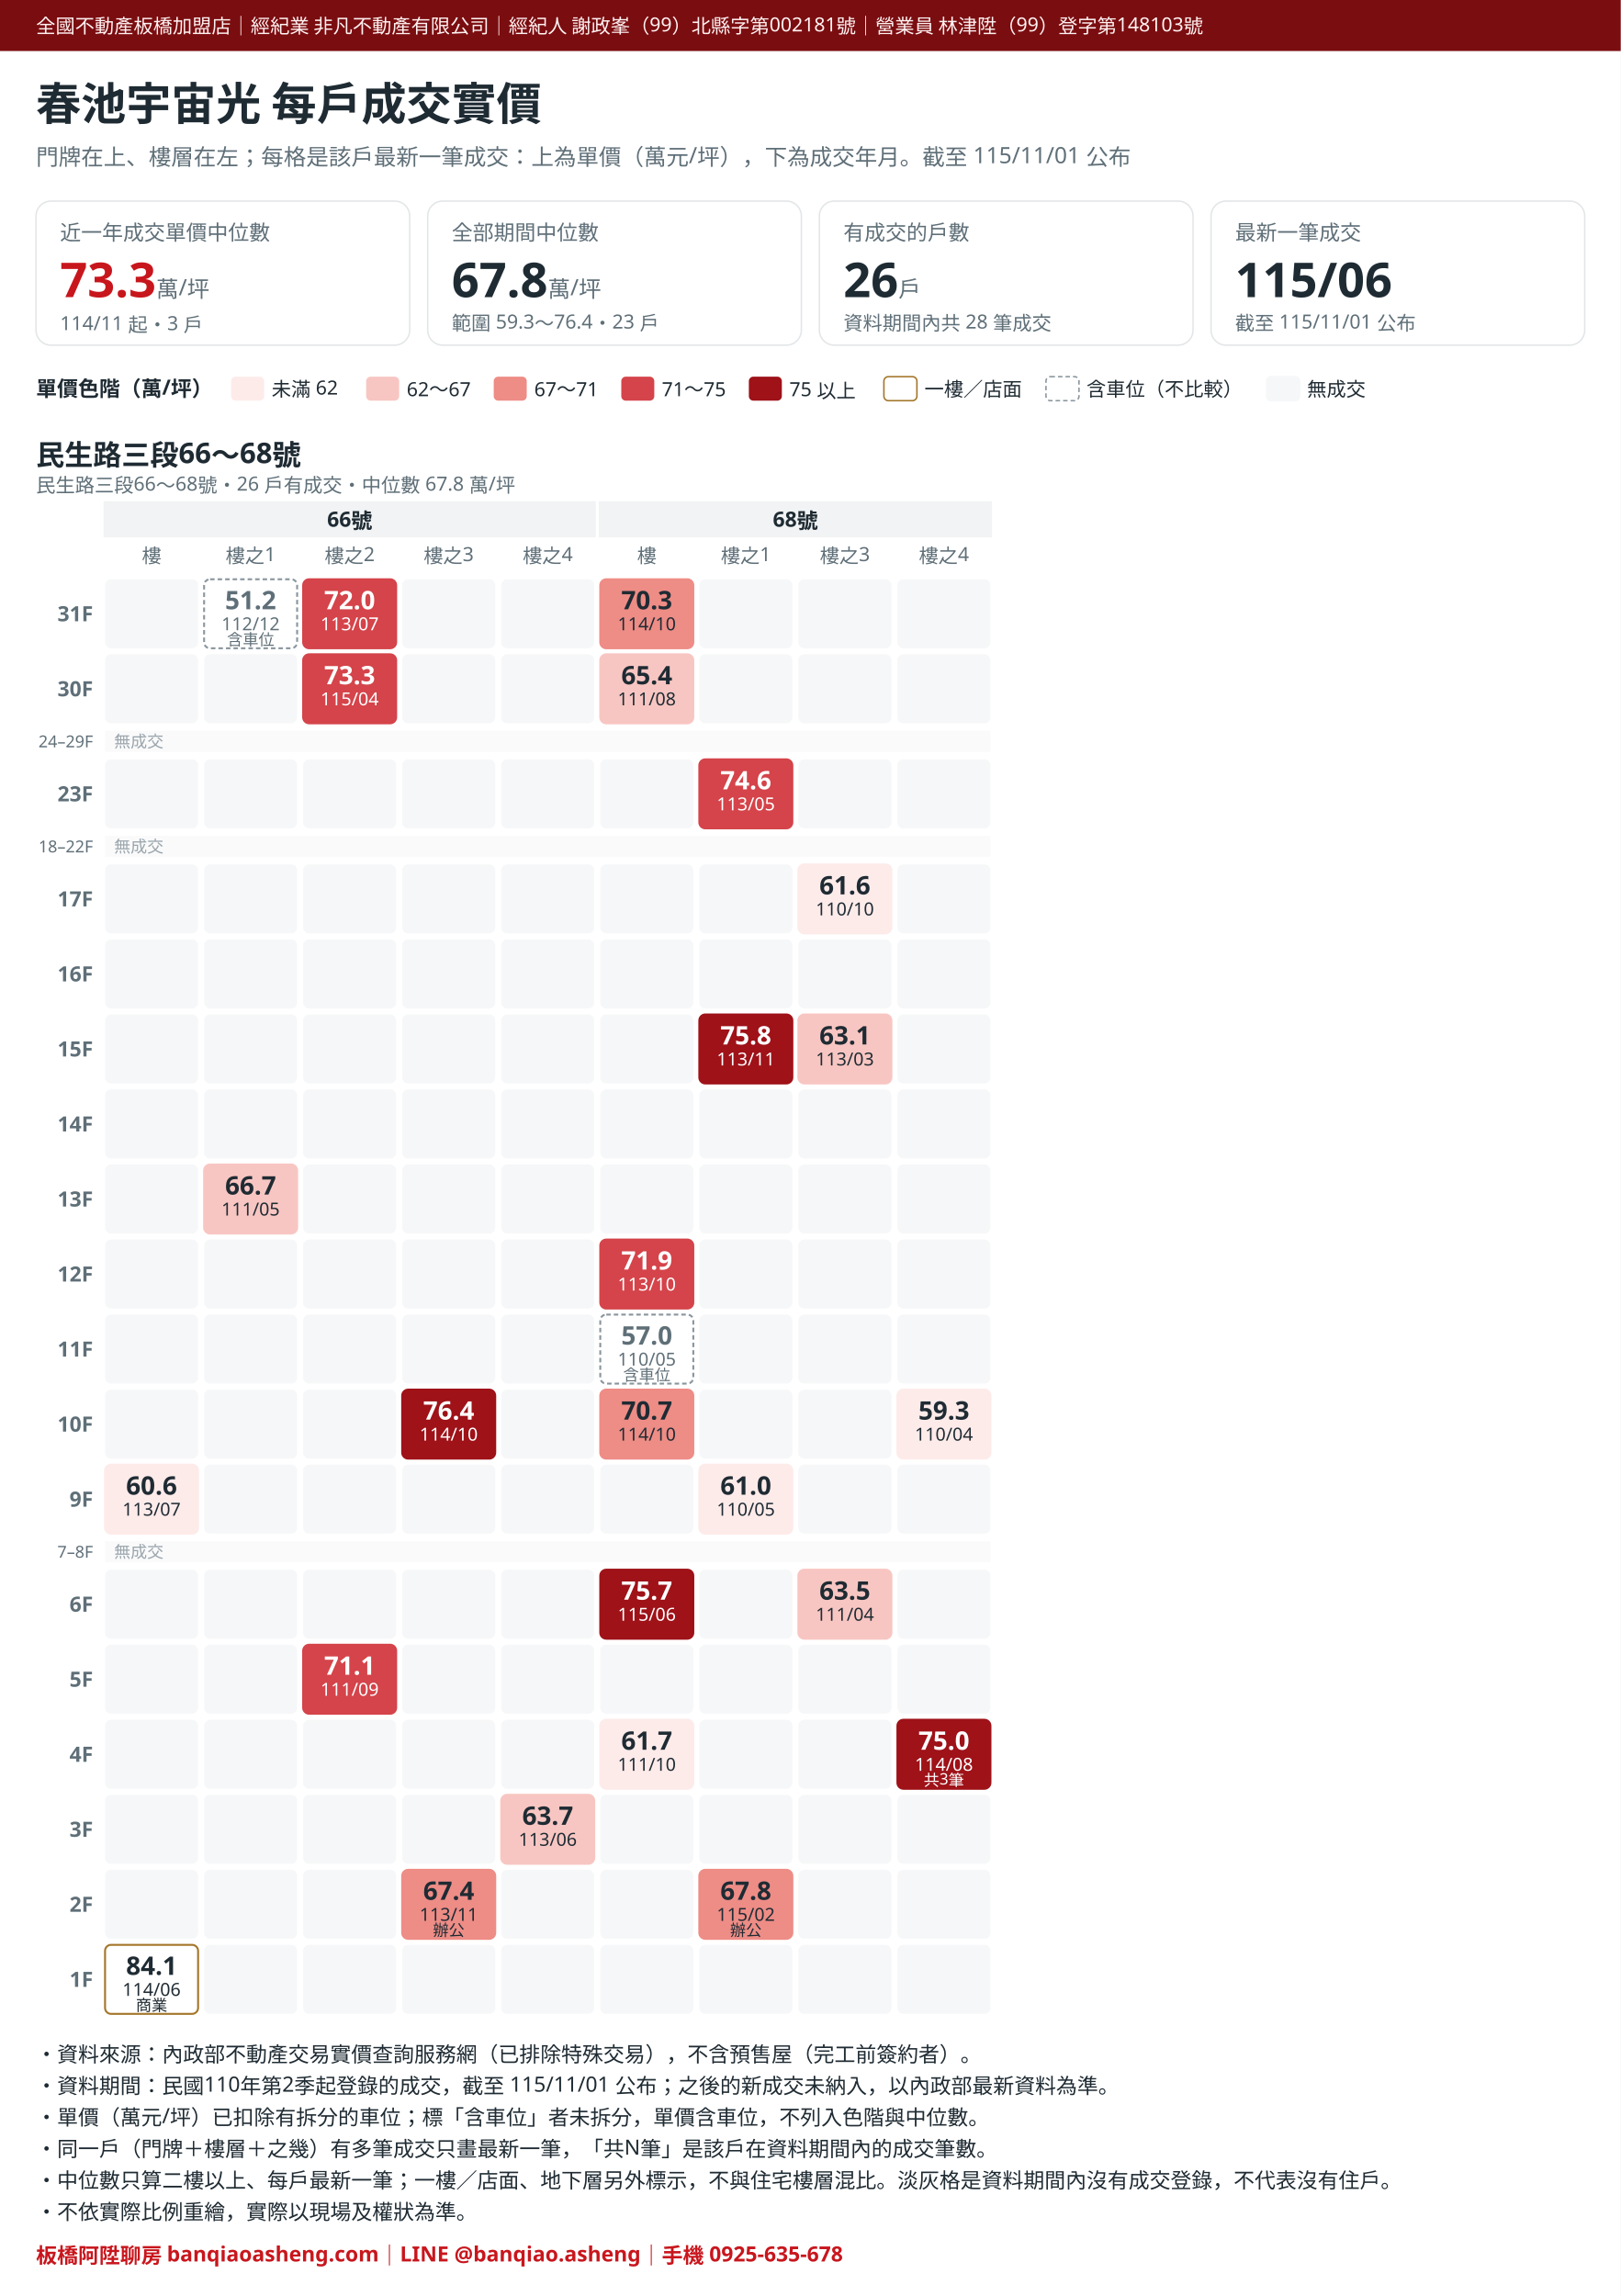
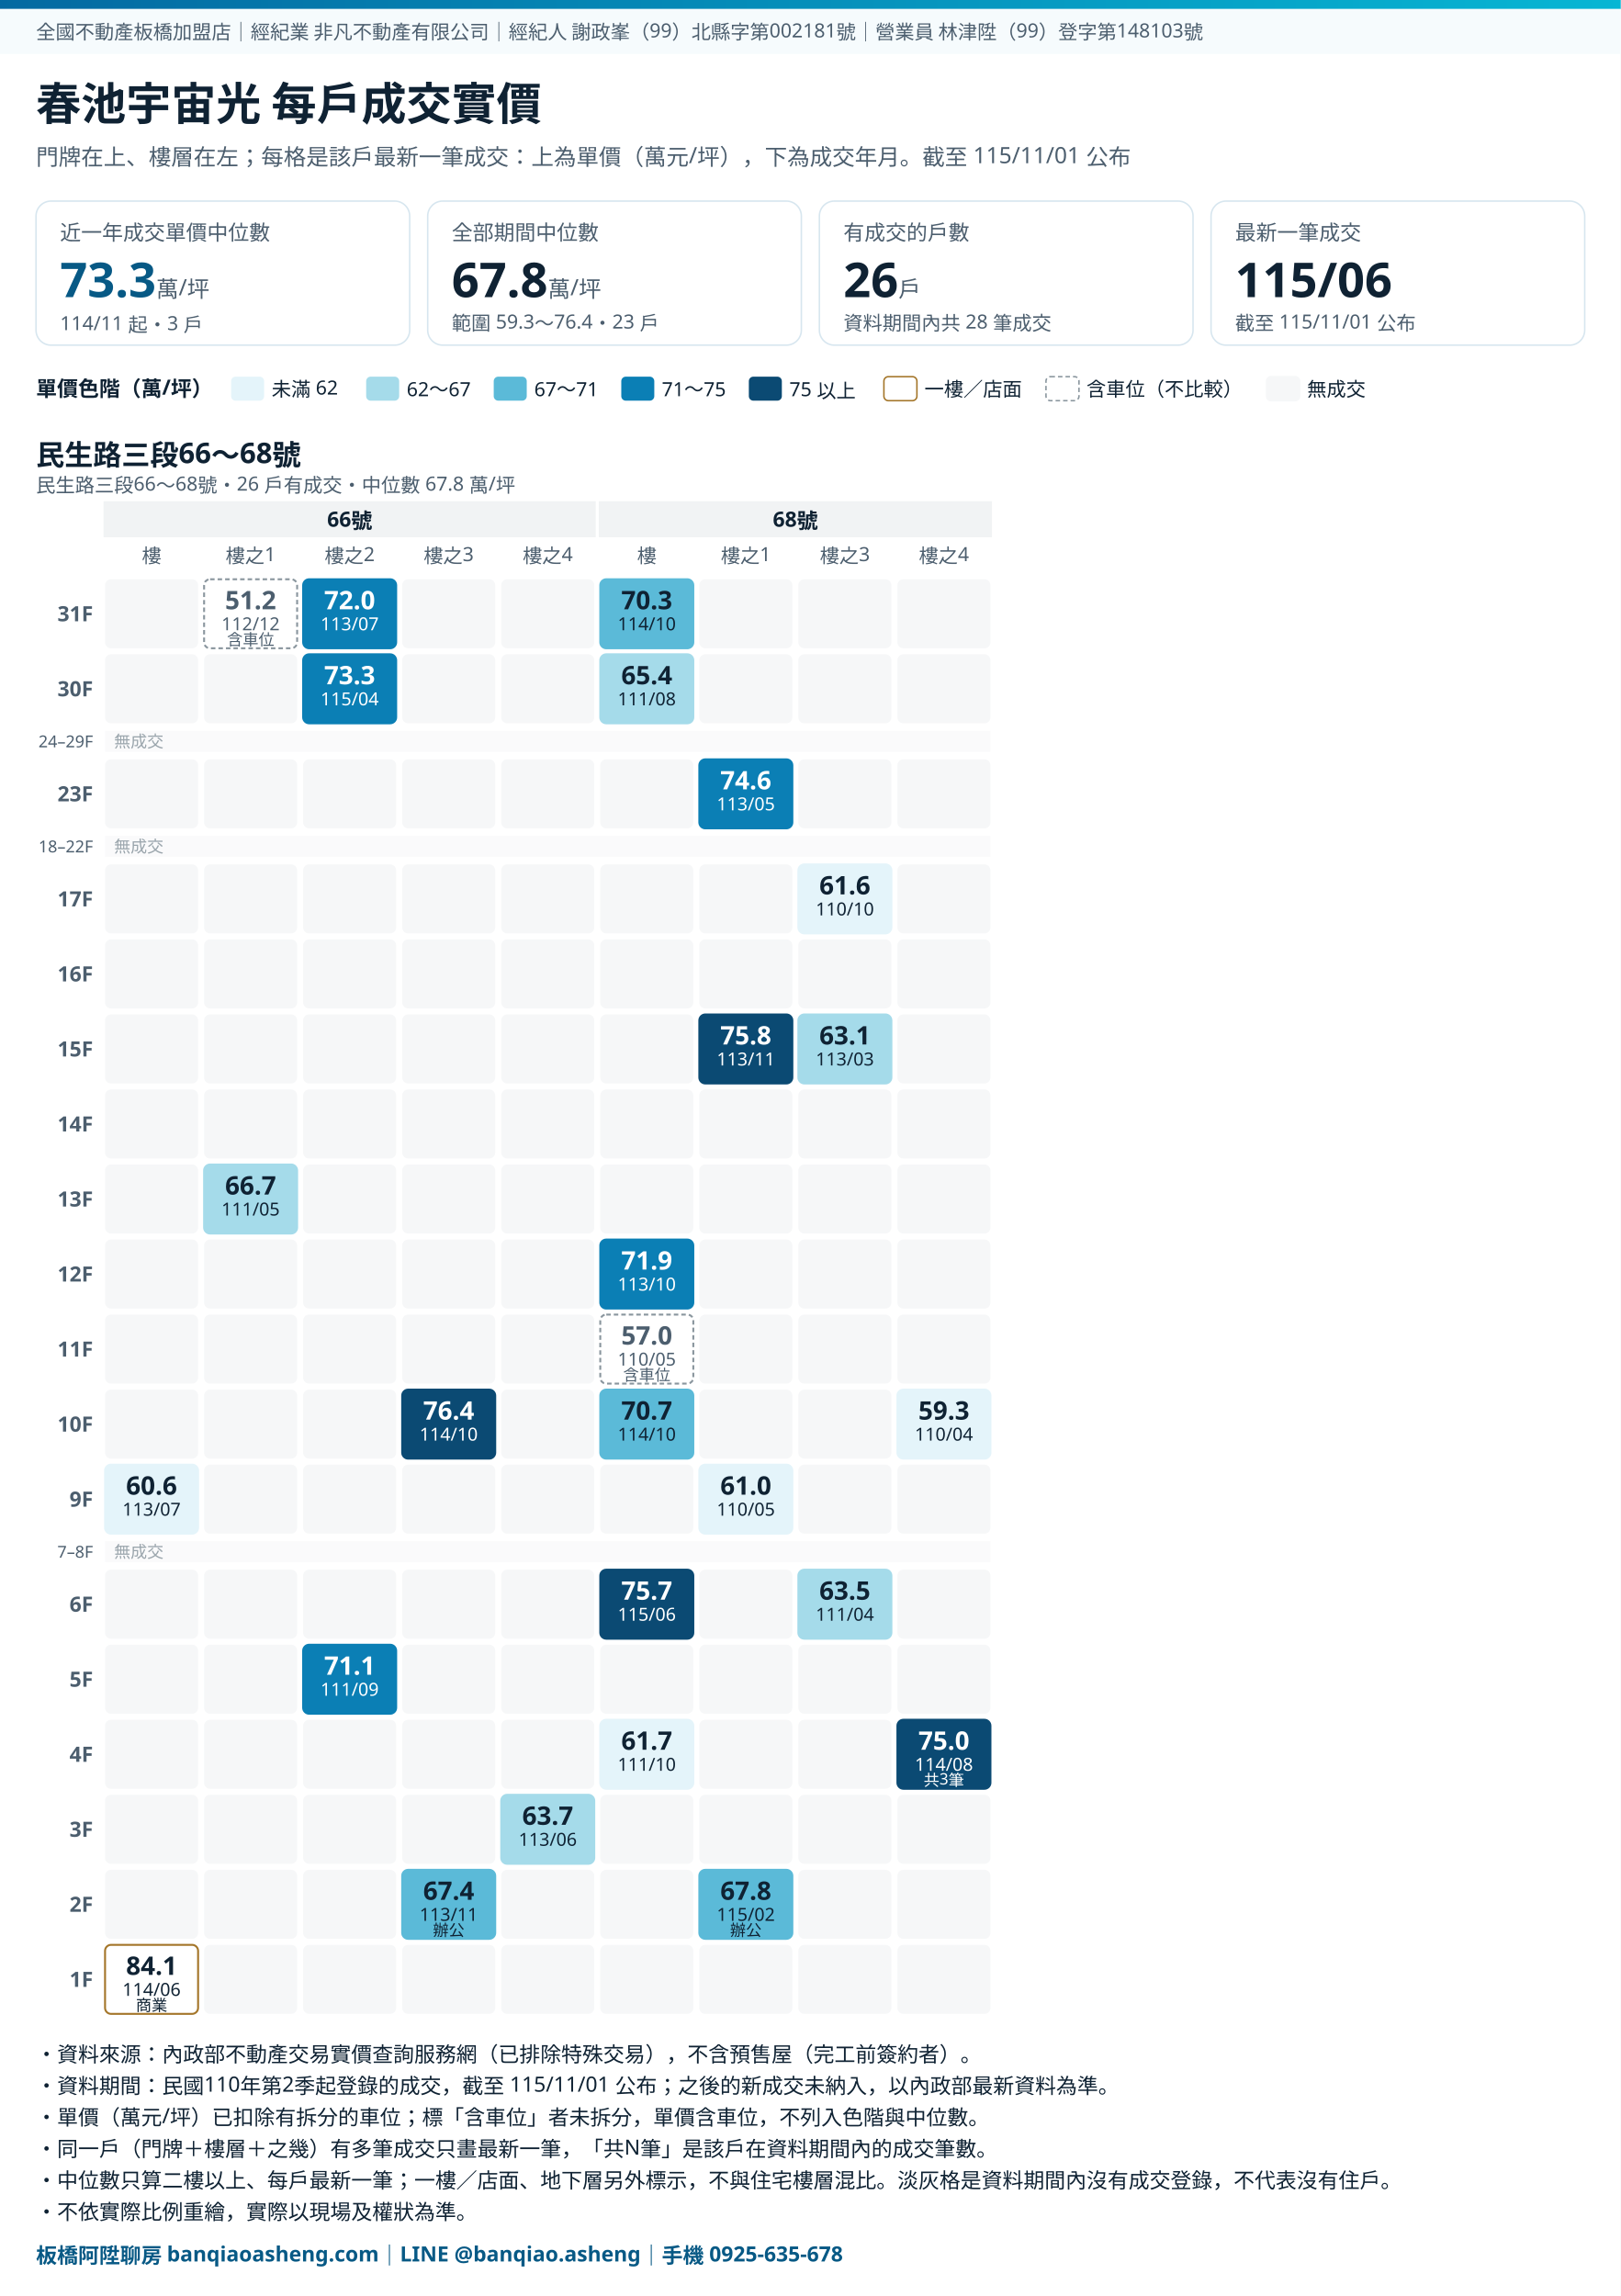
<svg xmlns="http://www.w3.org/2000/svg" viewBox="0 0 1080 1530" preserveAspectRatio="xMidYMin meet" style="width:100%;height:auto;max-width:1080px" font-family="Noto Sans TC, Microsoft JhengHei, PingFang TC, sans-serif">
  <rect width="100%" height="100%" fill="#FFFFFF" />
-   <rect x="0" y="0" width="1080" height="34" fill="#7A0D10" />
-   <text x="24" y="22" font-size="13" fill="#FFF2F2">全國不動產板橋加盟店｜經紀業 非凡不動產有限公司｜經紀人 謝政峯（99）北縣字第002181號｜營業員 林津陞（99）登字第148103號</text>
-   <text x="24" y="80" font-size="30" font-weight="700" fill="#1F2B33">春池宇宙光 每戶成交實價</text>
-   <text x="24" y="110" font-size="15" fill="#5F6F78">門牌在上、樓層在左；每格是該戶最新一筆成交：上為單價（萬元/坪），下為成交年月。截至 115/11/01 公布</text>
-   <rect x="24.0" y="134" width="249.0" height="96" rx="10" fill="#FFFFFF" stroke="#E3E6E8" />
-   <text x="40.0" y="160" font-size="14" fill="#5F6F78">近一年成交單價中位數</text>
-   <text x="40.0" y="198" font-size="32" font-weight="700" fill="#C8161D">73.3<tspan font-size="15" font-weight="400" fill="#5F6F78"> 萬/坪</tspan>
+   <defs>
+     <linearGradient id="band" x1="0" x2="1" y1="0" y2="0">
+       <stop offset="0" stop-color="#0369A1" />
+       <stop offset="1" stop-color="#06B6D4" />
+     </linearGradient>
+   </defs>
+   <rect x="0" y="0" width="1080" height="6" fill="url(#band)" />
+   <rect x="0" y="6" width="1080" height="30" fill="#F6FBFD" />
+   <text x="24" y="26" font-size="13" fill="#4C5E6E">全國不動產板橋加盟店｜經紀業 非凡不動產有限公司｜經紀人 謝政峯（99）北縣字第002181號｜營業員 林津陞（99）登字第148103號</text>
+   <text x="24" y="80" font-size="30" font-weight="700" fill="#0F2233">春池宇宙光 每戶成交實價</text>
+   <text x="24" y="110" font-size="15" fill="#4C5E6E">門牌在上、樓層在左；每格是該戶最新一筆成交：上為單價（萬元/坪），下為成交年月。截至 115/11/01 公布</text>
+   <rect x="24.0" y="134" width="249.0" height="96" rx="10" fill="#FFFFFF" stroke="#D7E6EF" />
+   <text x="40.0" y="160" font-size="14" fill="#4C5E6E">近一年成交單價中位數</text>
+   <text x="40.0" y="198" font-size="32" font-weight="700" fill="#075985">73.3<tspan font-size="15" font-weight="400" fill="#4C5E6E"> 萬/坪</tspan>
  </text>
-   <text x="40.0" y="220" font-size="13" fill="#5F6F78">114/11 起・3 戶</text>
-   <rect x="285.0" y="134" width="249.0" height="96" rx="10" fill="#FFFFFF" stroke="#E3E6E8" />
-   <text x="301.0" y="160" font-size="14" fill="#5F6F78">全部期間中位數</text>
-   <text x="301.0" y="198" font-size="32" font-weight="700" fill="#1F2B33">67.8<tspan font-size="15" font-weight="400" fill="#5F6F78"> 萬/坪</tspan>
+   <text x="40.0" y="220" font-size="13" fill="#4C5E6E">114/11 起・3 戶</text>
+   <rect x="285.0" y="134" width="249.0" height="96" rx="10" fill="#FFFFFF" stroke="#D7E6EF" />
+   <text x="301.0" y="160" font-size="14" fill="#4C5E6E">全部期間中位數</text>
+   <text x="301.0" y="198" font-size="32" font-weight="700" fill="#0F2233">67.8<tspan font-size="15" font-weight="400" fill="#4C5E6E"> 萬/坪</tspan>
  </text>
-   <text x="301.0" y="220" font-size="13" fill="#5F6F78">範圍 59.3～76.4・23 戶</text>
-   <rect x="546.0" y="134" width="249.0" height="96" rx="10" fill="#FFFFFF" stroke="#E3E6E8" />
-   <text x="562.0" y="160" font-size="14" fill="#5F6F78">有成交的戶數</text>
-   <text x="562.0" y="198" font-size="32" font-weight="700" fill="#1F2B33">26<tspan font-size="15" font-weight="400" fill="#5F6F78"> 戶</tspan>
+   <text x="301.0" y="220" font-size="13" fill="#4C5E6E">範圍 59.3～76.4・23 戶</text>
+   <rect x="546.0" y="134" width="249.0" height="96" rx="10" fill="#FFFFFF" stroke="#D7E6EF" />
+   <text x="562.0" y="160" font-size="14" fill="#4C5E6E">有成交的戶數</text>
+   <text x="562.0" y="198" font-size="32" font-weight="700" fill="#0F2233">26<tspan font-size="15" font-weight="400" fill="#4C5E6E"> 戶</tspan>
  </text>
-   <text x="562.0" y="220" font-size="13" fill="#5F6F78">資料期間內共 28 筆成交</text>
-   <rect x="807.0" y="134" width="249.0" height="96" rx="10" fill="#FFFFFF" stroke="#E3E6E8" />
-   <text x="823.0" y="160" font-size="14" fill="#5F6F78">最新一筆成交</text>
-   <text x="823.0" y="198" font-size="32" font-weight="700" fill="#1F2B33">115/06<tspan font-size="15" font-weight="400" fill="#5F6F78"> </tspan>
+   <text x="562.0" y="220" font-size="13" fill="#4C5E6E">資料期間內共 28 筆成交</text>
+   <rect x="807.0" y="134" width="249.0" height="96" rx="10" fill="#FFFFFF" stroke="#D7E6EF" />
+   <text x="823.0" y="160" font-size="14" fill="#4C5E6E">最新一筆成交</text>
+   <text x="823.0" y="198" font-size="32" font-weight="700" fill="#0F2233">115/06<tspan font-size="15" font-weight="400" fill="#4C5E6E"> </tspan>
  </text>
-   <text x="823.0" y="220" font-size="13" fill="#5F6F78">截至 115/11/01 公布</text>
-   <text x="24" y="264" font-size="14" font-weight="700" fill="#1F2B33">單價色階（萬/坪）</text>
-   <rect x="154" y="251" width="22" height="16" rx="3" fill="#FDEBEA" />
-   <text x="181" y="264" font-size="13" fill="#1F2B33">未滿 62</text>
-   <rect x="244" y="251" width="22" height="16" rx="3" fill="#F8C6C2" />
-   <text x="271" y="264" font-size="13" fill="#1F2B33">62～67</text>
-   <rect x="329" y="251" width="22" height="16" rx="3" fill="#EE8C86" />
-   <text x="356" y="264" font-size="13" fill="#1F2B33">67～71</text>
-   <rect x="414" y="251" width="22" height="16" rx="3" fill="#D4444A" />
-   <text x="441" y="264" font-size="13" fill="#1F2B33">71～75</text>
-   <rect x="499" y="251" width="22" height="16" rx="3" fill="#9E1218" />
-   <text x="526" y="264" font-size="13" fill="#1F2B33">75 以上</text>
+   <text x="823.0" y="220" font-size="13" fill="#4C5E6E">截至 115/11/01 公布</text>
+   <text x="24" y="264" font-size="14" font-weight="700" fill="#0F2233">單價色階（萬/坪）</text>
+   <rect x="154" y="251" width="22" height="16" rx="3" fill="#E4F4FA" />
+   <text x="181" y="264" font-size="13" fill="#0F2233">未滿 62</text>
+   <rect x="244" y="251" width="22" height="16" rx="3" fill="#A5DBEA" />
+   <text x="271" y="264" font-size="13" fill="#0F2233">62～67</text>
+   <rect x="329" y="251" width="22" height="16" rx="3" fill="#5BBAD8" />
+   <text x="356" y="264" font-size="13" fill="#0F2233">67～71</text>
+   <rect x="414" y="251" width="22" height="16" rx="3" fill="#0B7FB5" />
+   <text x="441" y="264" font-size="13" fill="#0F2233">71～75</text>
+   <rect x="499" y="251" width="22" height="16" rx="3" fill="#0B4A73" />
+   <text x="526" y="264" font-size="13" fill="#0F2233">75 以上</text>
  <rect x="589" y="251" width="22" height="16" rx="3" fill="#FFFFFF" stroke="#A4762A" />
-   <text x="616" y="264" font-size="13" fill="#1F2B33">一樓／店面</text>
+   <text x="616" y="264" font-size="13" fill="#0F2233">一樓／店面</text>
  <rect x="697" y="251" width="22" height="16" rx="3" fill="#FFFFFF" stroke="#8A969E" stroke-dasharray="3 2" />
-   <text x="724" y="264" font-size="13" fill="#1F2B33">含車位（不比較）</text>
+   <text x="724" y="264" font-size="13" fill="#0F2233">含車位（不比較）</text>
  <rect x="844" y="251" width="22" height="16" rx="3" fill="#F6F7F8" stroke="#F6F7F8" />
-   <text x="871" y="264" font-size="13" fill="#1F2B33">無成交</text>
-   <text x="24" y="310" font-size="19" font-weight="700" fill="#1F2B33">民生路三段66～68號</text>
-   <text x="24" y="328" font-size="13" fill="#5F6F78">民生路三段66～68號・26 戶有成交・中位數 67.8 萬/坪</text>
+   <text x="871" y="264" font-size="13" fill="#0F2233">無成交</text>
+   <text x="24" y="310" font-size="19" font-weight="700" fill="#0F2233">民生路三段66～68號</text>
+   <text x="24" y="328" font-size="13" fill="#4C5E6E">民生路三段66～68號・26 戶有成交・中位數 67.8 萬/坪</text>
  <rect x="69" y="334" width="328" height="24" fill="#F1F3F4" />
-   <text x="233" y="351" font-size="14" font-weight="700" fill="#1F2B33" text-anchor="middle">66號</text>
+   <text x="233" y="351" font-size="14" font-weight="700" fill="#0F2233" text-anchor="middle">66號</text>
  <rect x="399" y="334" width="262" height="24" fill="#F1F3F4" />
-   <text x="530" y="351" font-size="14" font-weight="700" fill="#1F2B33" text-anchor="middle">68號</text>
-   <text x="101" y="375" font-size="13" fill="#5F6F78" text-anchor="middle">樓</text>
-   <text x="167" y="375" font-size="13" fill="#5F6F78" text-anchor="middle">樓之1</text>
-   <text x="233" y="375" font-size="13" fill="#5F6F78" text-anchor="middle">樓之2</text>
-   <text x="299" y="375" font-size="13" fill="#5F6F78" text-anchor="middle">樓之3</text>
-   <text x="365" y="375" font-size="13" fill="#5F6F78" text-anchor="middle">樓之4</text>
-   <text x="431" y="375" font-size="13" fill="#5F6F78" text-anchor="middle">樓</text>
-   <text x="497" y="375" font-size="13" fill="#5F6F78" text-anchor="middle">樓之1</text>
-   <text x="563" y="375" font-size="13" fill="#5F6F78" text-anchor="middle">樓之3</text>
-   <text x="629" y="375" font-size="13" fill="#5F6F78" text-anchor="middle">樓之4</text>
-   <text x="62" y="414" font-size="14" font-weight="700" fill="#5F6F78" text-anchor="end">31F</text>
+   <text x="530" y="351" font-size="14" font-weight="700" fill="#0F2233" text-anchor="middle">68號</text>
+   <text x="101" y="375" font-size="13" fill="#4C5E6E" text-anchor="middle">樓</text>
+   <text x="167" y="375" font-size="13" fill="#4C5E6E" text-anchor="middle">樓之1</text>
+   <text x="233" y="375" font-size="13" fill="#4C5E6E" text-anchor="middle">樓之2</text>
+   <text x="299" y="375" font-size="13" fill="#4C5E6E" text-anchor="middle">樓之3</text>
+   <text x="365" y="375" font-size="13" fill="#4C5E6E" text-anchor="middle">樓之4</text>
+   <text x="431" y="375" font-size="13" fill="#4C5E6E" text-anchor="middle">樓</text>
+   <text x="497" y="375" font-size="13" fill="#4C5E6E" text-anchor="middle">樓之1</text>
+   <text x="563" y="375" font-size="13" fill="#4C5E6E" text-anchor="middle">樓之3</text>
+   <text x="629" y="375" font-size="13" fill="#4C5E6E" text-anchor="middle">樓之4</text>
+   <text x="62" y="414" font-size="14" font-weight="700" fill="#4C5E6E" text-anchor="end">31F</text>
  <rect x="70" y="386" width="62" height="46" rx="4" fill="#F6F7F8" />
  <rect x="136" y="386" width="62" height="46" rx="4" fill="#FFFFFF" stroke="#8A969E" stroke-width="1.3" stroke-dasharray="3 2" />
-   <text x="167" y="406" font-size="17" font-weight="700" fill="#5F6F78" text-anchor="middle">51.2</text>
-   <text x="167" y="420" font-size="12" fill="#5F6F78" text-anchor="middle">112/12</text>
-   <text x="167" y="430" font-size="10.5" fill="#5F6F78" text-anchor="middle">含車位</text>
-   <rect x="202" y="386" width="62" height="46" rx="4" fill="#D4444A" stroke="#D4444A" stroke-width="1.3" />
+   <text x="167" y="406" font-size="17" font-weight="700" fill="#4C5E6E" text-anchor="middle">51.2</text>
+   <text x="167" y="420" font-size="12" fill="#4C5E6E" text-anchor="middle">112/12</text>
+   <text x="167" y="430" font-size="10.5" fill="#4C5E6E" text-anchor="middle">含車位</text>
+   <rect x="202" y="386" width="62" height="46" rx="4" fill="#0B7FB5" stroke="#0B7FB5" stroke-width="1.3" />
  <text x="233" y="406" font-size="17" font-weight="700" fill="#FFFFFF" text-anchor="middle">72.0</text>
  <text x="233" y="420" font-size="12" fill="#FFFFFF" text-anchor="middle">113/07</text>
  <rect x="268" y="386" width="62" height="46" rx="4" fill="#F6F7F8" />
  <rect x="334" y="386" width="62" height="46" rx="4" fill="#F6F7F8" />
-   <rect x="400" y="386" width="62" height="46" rx="4" fill="#EE8C86" stroke="#EE8C86" stroke-width="1.3" />
-   <text x="431" y="406" font-size="17" font-weight="700" fill="#1F2B33" text-anchor="middle">70.3</text>
-   <text x="431" y="420" font-size="12" fill="#1F2B33" text-anchor="middle">114/10</text>
+   <rect x="400" y="386" width="62" height="46" rx="4" fill="#5BBAD8" stroke="#5BBAD8" stroke-width="1.3" />
+   <text x="431" y="406" font-size="17" font-weight="700" fill="#0F2233" text-anchor="middle">70.3</text>
+   <text x="431" y="420" font-size="12" fill="#0F2233" text-anchor="middle">114/10</text>
  <rect x="466" y="386" width="62" height="46" rx="4" fill="#F6F7F8" />
  <rect x="532" y="386" width="62" height="46" rx="4" fill="#F6F7F8" />
  <rect x="598" y="386" width="62" height="46" rx="4" fill="#F6F7F8" />
-   <text x="62" y="464" font-size="14" font-weight="700" fill="#5F6F78" text-anchor="end">30F</text>
+   <text x="62" y="464" font-size="14" font-weight="700" fill="#4C5E6E" text-anchor="end">30F</text>
  <rect x="70" y="436" width="62" height="46" rx="4" fill="#F6F7F8" />
  <rect x="136" y="436" width="62" height="46" rx="4" fill="#F6F7F8" />
-   <rect x="202" y="436" width="62" height="46" rx="4" fill="#D4444A" stroke="#D4444A" stroke-width="1.3" />
+   <rect x="202" y="436" width="62" height="46" rx="4" fill="#0B7FB5" stroke="#0B7FB5" stroke-width="1.3" />
  <text x="233" y="456" font-size="17" font-weight="700" fill="#FFFFFF" text-anchor="middle">73.3</text>
  <text x="233" y="470" font-size="12" fill="#FFFFFF" text-anchor="middle">115/04</text>
  <rect x="268" y="436" width="62" height="46" rx="4" fill="#F6F7F8" />
  <rect x="334" y="436" width="62" height="46" rx="4" fill="#F6F7F8" />
-   <rect x="400" y="436" width="62" height="46" rx="4" fill="#F8C6C2" stroke="#F8C6C2" stroke-width="1.3" />
-   <text x="431" y="456" font-size="17" font-weight="700" fill="#1F2B33" text-anchor="middle">65.4</text>
-   <text x="431" y="470" font-size="12" fill="#1F2B33" text-anchor="middle">111/08</text>
+   <rect x="400" y="436" width="62" height="46" rx="4" fill="#A5DBEA" stroke="#A5DBEA" stroke-width="1.3" />
+   <text x="431" y="456" font-size="17" font-weight="700" fill="#0F2233" text-anchor="middle">65.4</text>
+   <text x="431" y="470" font-size="12" fill="#0F2233" text-anchor="middle">111/08</text>
  <rect x="466" y="436" width="62" height="46" rx="4" fill="#F6F7F8" />
  <rect x="532" y="436" width="62" height="46" rx="4" fill="#F6F7F8" />
  <rect x="598" y="436" width="62" height="46" rx="4" fill="#F6F7F8" />
  <rect x="70" y="487" width="590" height="14" fill="#FAFAFB" />
-   <text x="62" y="498" font-size="11" fill="#5F6F78" text-anchor="end">24–29F</text>
+   <text x="62" y="498" font-size="11" fill="#4C5E6E" text-anchor="end">24–29F</text>
  <text x="76" y="498" font-size="11" fill="#9AA5AC">無成交</text>
-   <text x="62" y="534" font-size="14" font-weight="700" fill="#5F6F78" text-anchor="end">23F</text>
+   <text x="62" y="534" font-size="14" font-weight="700" fill="#4C5E6E" text-anchor="end">23F</text>
  <rect x="70" y="506" width="62" height="46" rx="4" fill="#F6F7F8" />
  <rect x="136" y="506" width="62" height="46" rx="4" fill="#F6F7F8" />
  <rect x="202" y="506" width="62" height="46" rx="4" fill="#F6F7F8" />
  <rect x="268" y="506" width="62" height="46" rx="4" fill="#F6F7F8" />
  <rect x="334" y="506" width="62" height="46" rx="4" fill="#F6F7F8" />
  <rect x="400" y="506" width="62" height="46" rx="4" fill="#F6F7F8" />
-   <rect x="466" y="506" width="62" height="46" rx="4" fill="#D4444A" stroke="#D4444A" stroke-width="1.3" />
+   <rect x="466" y="506" width="62" height="46" rx="4" fill="#0B7FB5" stroke="#0B7FB5" stroke-width="1.3" />
  <text x="497" y="526" font-size="17" font-weight="700" fill="#FFFFFF" text-anchor="middle">74.6</text>
  <text x="497" y="540" font-size="12" fill="#FFFFFF" text-anchor="middle">113/05</text>
  <rect x="532" y="506" width="62" height="46" rx="4" fill="#F6F7F8" />
  <rect x="598" y="506" width="62" height="46" rx="4" fill="#F6F7F8" />
  <rect x="70" y="557" width="590" height="14" fill="#FAFAFB" />
-   <text x="62" y="568" font-size="11" fill="#5F6F78" text-anchor="end">18–22F</text>
+   <text x="62" y="568" font-size="11" fill="#4C5E6E" text-anchor="end">18–22F</text>
  <text x="76" y="568" font-size="11" fill="#9AA5AC">無成交</text>
-   <text x="62" y="604" font-size="14" font-weight="700" fill="#5F6F78" text-anchor="end">17F</text>
+   <text x="62" y="604" font-size="14" font-weight="700" fill="#4C5E6E" text-anchor="end">17F</text>
  <rect x="70" y="576" width="62" height="46" rx="4" fill="#F6F7F8" />
  <rect x="136" y="576" width="62" height="46" rx="4" fill="#F6F7F8" />
  <rect x="202" y="576" width="62" height="46" rx="4" fill="#F6F7F8" />
  <rect x="268" y="576" width="62" height="46" rx="4" fill="#F6F7F8" />
  <rect x="334" y="576" width="62" height="46" rx="4" fill="#F6F7F8" />
  <rect x="400" y="576" width="62" height="46" rx="4" fill="#F6F7F8" />
  <rect x="466" y="576" width="62" height="46" rx="4" fill="#F6F7F8" />
-   <rect x="532" y="576" width="62" height="46" rx="4" fill="#FDEBEA" stroke="#FDEBEA" stroke-width="1.3" />
-   <text x="563" y="596" font-size="17" font-weight="700" fill="#1F2B33" text-anchor="middle">61.6</text>
-   <text x="563" y="610" font-size="12" fill="#1F2B33" text-anchor="middle">110/10</text>
+   <rect x="532" y="576" width="62" height="46" rx="4" fill="#E4F4FA" stroke="#E4F4FA" stroke-width="1.3" />
+   <text x="563" y="596" font-size="17" font-weight="700" fill="#0F2233" text-anchor="middle">61.6</text>
+   <text x="563" y="610" font-size="12" fill="#0F2233" text-anchor="middle">110/10</text>
  <rect x="598" y="576" width="62" height="46" rx="4" fill="#F6F7F8" />
-   <text x="62" y="654" font-size="14" font-weight="700" fill="#5F6F78" text-anchor="end">16F</text>
+   <text x="62" y="654" font-size="14" font-weight="700" fill="#4C5E6E" text-anchor="end">16F</text>
  <rect x="70" y="626" width="62" height="46" rx="4" fill="#F6F7F8" />
  <rect x="136" y="626" width="62" height="46" rx="4" fill="#F6F7F8" />
  <rect x="202" y="626" width="62" height="46" rx="4" fill="#F6F7F8" />
  <rect x="268" y="626" width="62" height="46" rx="4" fill="#F6F7F8" />
  <rect x="334" y="626" width="62" height="46" rx="4" fill="#F6F7F8" />
  <rect x="400" y="626" width="62" height="46" rx="4" fill="#F6F7F8" />
  <rect x="466" y="626" width="62" height="46" rx="4" fill="#F6F7F8" />
  <rect x="532" y="626" width="62" height="46" rx="4" fill="#F6F7F8" />
  <rect x="598" y="626" width="62" height="46" rx="4" fill="#F6F7F8" />
-   <text x="62" y="704" font-size="14" font-weight="700" fill="#5F6F78" text-anchor="end">15F</text>
+   <text x="62" y="704" font-size="14" font-weight="700" fill="#4C5E6E" text-anchor="end">15F</text>
  <rect x="70" y="676" width="62" height="46" rx="4" fill="#F6F7F8" />
  <rect x="136" y="676" width="62" height="46" rx="4" fill="#F6F7F8" />
  <rect x="202" y="676" width="62" height="46" rx="4" fill="#F6F7F8" />
  <rect x="268" y="676" width="62" height="46" rx="4" fill="#F6F7F8" />
  <rect x="334" y="676" width="62" height="46" rx="4" fill="#F6F7F8" />
  <rect x="400" y="676" width="62" height="46" rx="4" fill="#F6F7F8" />
-   <rect x="466" y="676" width="62" height="46" rx="4" fill="#9E1218" stroke="#9E1218" stroke-width="1.3" />
+   <rect x="466" y="676" width="62" height="46" rx="4" fill="#0B4A73" stroke="#0B4A73" stroke-width="1.3" />
  <text x="497" y="696" font-size="17" font-weight="700" fill="#FFFFFF" text-anchor="middle">75.8</text>
  <text x="497" y="710" font-size="12" fill="#FFFFFF" text-anchor="middle">113/11</text>
-   <rect x="532" y="676" width="62" height="46" rx="4" fill="#F8C6C2" stroke="#F8C6C2" stroke-width="1.3" />
-   <text x="563" y="696" font-size="17" font-weight="700" fill="#1F2B33" text-anchor="middle">63.1</text>
-   <text x="563" y="710" font-size="12" fill="#1F2B33" text-anchor="middle">113/03</text>
+   <rect x="532" y="676" width="62" height="46" rx="4" fill="#A5DBEA" stroke="#A5DBEA" stroke-width="1.3" />
+   <text x="563" y="696" font-size="17" font-weight="700" fill="#0F2233" text-anchor="middle">63.1</text>
+   <text x="563" y="710" font-size="12" fill="#0F2233" text-anchor="middle">113/03</text>
  <rect x="598" y="676" width="62" height="46" rx="4" fill="#F6F7F8" />
-   <text x="62" y="754" font-size="14" font-weight="700" fill="#5F6F78" text-anchor="end">14F</text>
+   <text x="62" y="754" font-size="14" font-weight="700" fill="#4C5E6E" text-anchor="end">14F</text>
  <rect x="70" y="726" width="62" height="46" rx="4" fill="#F6F7F8" />
  <rect x="136" y="726" width="62" height="46" rx="4" fill="#F6F7F8" />
  <rect x="202" y="726" width="62" height="46" rx="4" fill="#F6F7F8" />
  <rect x="268" y="726" width="62" height="46" rx="4" fill="#F6F7F8" />
  <rect x="334" y="726" width="62" height="46" rx="4" fill="#F6F7F8" />
  <rect x="400" y="726" width="62" height="46" rx="4" fill="#F6F7F8" />
  <rect x="466" y="726" width="62" height="46" rx="4" fill="#F6F7F8" />
  <rect x="532" y="726" width="62" height="46" rx="4" fill="#F6F7F8" />
  <rect x="598" y="726" width="62" height="46" rx="4" fill="#F6F7F8" />
-   <text x="62" y="804" font-size="14" font-weight="700" fill="#5F6F78" text-anchor="end">13F</text>
+   <text x="62" y="804" font-size="14" font-weight="700" fill="#4C5E6E" text-anchor="end">13F</text>
  <rect x="70" y="776" width="62" height="46" rx="4" fill="#F6F7F8" />
-   <rect x="136" y="776" width="62" height="46" rx="4" fill="#F8C6C2" stroke="#F8C6C2" stroke-width="1.3" />
-   <text x="167" y="796" font-size="17" font-weight="700" fill="#1F2B33" text-anchor="middle">66.7</text>
-   <text x="167" y="810" font-size="12" fill="#1F2B33" text-anchor="middle">111/05</text>
+   <rect x="136" y="776" width="62" height="46" rx="4" fill="#A5DBEA" stroke="#A5DBEA" stroke-width="1.3" />
+   <text x="167" y="796" font-size="17" font-weight="700" fill="#0F2233" text-anchor="middle">66.7</text>
+   <text x="167" y="810" font-size="12" fill="#0F2233" text-anchor="middle">111/05</text>
  <rect x="202" y="776" width="62" height="46" rx="4" fill="#F6F7F8" />
  <rect x="268" y="776" width="62" height="46" rx="4" fill="#F6F7F8" />
  <rect x="334" y="776" width="62" height="46" rx="4" fill="#F6F7F8" />
  <rect x="400" y="776" width="62" height="46" rx="4" fill="#F6F7F8" />
  <rect x="466" y="776" width="62" height="46" rx="4" fill="#F6F7F8" />
  <rect x="532" y="776" width="62" height="46" rx="4" fill="#F6F7F8" />
  <rect x="598" y="776" width="62" height="46" rx="4" fill="#F6F7F8" />
-   <text x="62" y="854" font-size="14" font-weight="700" fill="#5F6F78" text-anchor="end">12F</text>
+   <text x="62" y="854" font-size="14" font-weight="700" fill="#4C5E6E" text-anchor="end">12F</text>
  <rect x="70" y="826" width="62" height="46" rx="4" fill="#F6F7F8" />
  <rect x="136" y="826" width="62" height="46" rx="4" fill="#F6F7F8" />
  <rect x="202" y="826" width="62" height="46" rx="4" fill="#F6F7F8" />
  <rect x="268" y="826" width="62" height="46" rx="4" fill="#F6F7F8" />
  <rect x="334" y="826" width="62" height="46" rx="4" fill="#F6F7F8" />
-   <rect x="400" y="826" width="62" height="46" rx="4" fill="#D4444A" stroke="#D4444A" stroke-width="1.3" />
+   <rect x="400" y="826" width="62" height="46" rx="4" fill="#0B7FB5" stroke="#0B7FB5" stroke-width="1.3" />
  <text x="431" y="846" font-size="17" font-weight="700" fill="#FFFFFF" text-anchor="middle">71.9</text>
  <text x="431" y="860" font-size="12" fill="#FFFFFF" text-anchor="middle">113/10</text>
  <rect x="466" y="826" width="62" height="46" rx="4" fill="#F6F7F8" />
  <rect x="532" y="826" width="62" height="46" rx="4" fill="#F6F7F8" />
  <rect x="598" y="826" width="62" height="46" rx="4" fill="#F6F7F8" />
-   <text x="62" y="904" font-size="14" font-weight="700" fill="#5F6F78" text-anchor="end">11F</text>
+   <text x="62" y="904" font-size="14" font-weight="700" fill="#4C5E6E" text-anchor="end">11F</text>
  <rect x="70" y="876" width="62" height="46" rx="4" fill="#F6F7F8" />
  <rect x="136" y="876" width="62" height="46" rx="4" fill="#F6F7F8" />
  <rect x="202" y="876" width="62" height="46" rx="4" fill="#F6F7F8" />
  <rect x="268" y="876" width="62" height="46" rx="4" fill="#F6F7F8" />
  <rect x="334" y="876" width="62" height="46" rx="4" fill="#F6F7F8" />
  <rect x="400" y="876" width="62" height="46" rx="4" fill="#FFFFFF" stroke="#8A969E" stroke-width="1.3" stroke-dasharray="3 2" />
-   <text x="431" y="896" font-size="17" font-weight="700" fill="#5F6F78" text-anchor="middle">57.0</text>
-   <text x="431" y="910" font-size="12" fill="#5F6F78" text-anchor="middle">110/05</text>
-   <text x="431" y="920" font-size="10.5" fill="#5F6F78" text-anchor="middle">含車位</text>
+   <text x="431" y="896" font-size="17" font-weight="700" fill="#4C5E6E" text-anchor="middle">57.0</text>
+   <text x="431" y="910" font-size="12" fill="#4C5E6E" text-anchor="middle">110/05</text>
+   <text x="431" y="920" font-size="10.5" fill="#4C5E6E" text-anchor="middle">含車位</text>
  <rect x="466" y="876" width="62" height="46" rx="4" fill="#F6F7F8" />
  <rect x="532" y="876" width="62" height="46" rx="4" fill="#F6F7F8" />
  <rect x="598" y="876" width="62" height="46" rx="4" fill="#F6F7F8" />
-   <text x="62" y="954" font-size="14" font-weight="700" fill="#5F6F78" text-anchor="end">10F</text>
+   <text x="62" y="954" font-size="14" font-weight="700" fill="#4C5E6E" text-anchor="end">10F</text>
  <rect x="70" y="926" width="62" height="46" rx="4" fill="#F6F7F8" />
  <rect x="136" y="926" width="62" height="46" rx="4" fill="#F6F7F8" />
  <rect x="202" y="926" width="62" height="46" rx="4" fill="#F6F7F8" />
-   <rect x="268" y="926" width="62" height="46" rx="4" fill="#9E1218" stroke="#9E1218" stroke-width="1.3" />
+   <rect x="268" y="926" width="62" height="46" rx="4" fill="#0B4A73" stroke="#0B4A73" stroke-width="1.3" />
  <text x="299" y="946" font-size="17" font-weight="700" fill="#FFFFFF" text-anchor="middle">76.4</text>
  <text x="299" y="960" font-size="12" fill="#FFFFFF" text-anchor="middle">114/10</text>
  <rect x="334" y="926" width="62" height="46" rx="4" fill="#F6F7F8" />
-   <rect x="400" y="926" width="62" height="46" rx="4" fill="#EE8C86" stroke="#EE8C86" stroke-width="1.3" />
-   <text x="431" y="946" font-size="17" font-weight="700" fill="#1F2B33" text-anchor="middle">70.7</text>
-   <text x="431" y="960" font-size="12" fill="#1F2B33" text-anchor="middle">114/10</text>
+   <rect x="400" y="926" width="62" height="46" rx="4" fill="#5BBAD8" stroke="#5BBAD8" stroke-width="1.3" />
+   <text x="431" y="946" font-size="17" font-weight="700" fill="#0F2233" text-anchor="middle">70.7</text>
+   <text x="431" y="960" font-size="12" fill="#0F2233" text-anchor="middle">114/10</text>
  <rect x="466" y="926" width="62" height="46" rx="4" fill="#F6F7F8" />
  <rect x="532" y="926" width="62" height="46" rx="4" fill="#F6F7F8" />
-   <rect x="598" y="926" width="62" height="46" rx="4" fill="#FDEBEA" stroke="#FDEBEA" stroke-width="1.3" />
-   <text x="629" y="946" font-size="17" font-weight="700" fill="#1F2B33" text-anchor="middle">59.3</text>
-   <text x="629" y="960" font-size="12" fill="#1F2B33" text-anchor="middle">110/04</text>
-   <text x="62" y="1004" font-size="14" font-weight="700" fill="#5F6F78" text-anchor="end">9F</text>
-   <rect x="70" y="976" width="62" height="46" rx="4" fill="#FDEBEA" stroke="#FDEBEA" stroke-width="1.3" />
-   <text x="101" y="996" font-size="17" font-weight="700" fill="#1F2B33" text-anchor="middle">60.6</text>
-   <text x="101" y="1010" font-size="12" fill="#1F2B33" text-anchor="middle">113/07</text>
+   <rect x="598" y="926" width="62" height="46" rx="4" fill="#E4F4FA" stroke="#E4F4FA" stroke-width="1.3" />
+   <text x="629" y="946" font-size="17" font-weight="700" fill="#0F2233" text-anchor="middle">59.3</text>
+   <text x="629" y="960" font-size="12" fill="#0F2233" text-anchor="middle">110/04</text>
+   <text x="62" y="1004" font-size="14" font-weight="700" fill="#4C5E6E" text-anchor="end">9F</text>
+   <rect x="70" y="976" width="62" height="46" rx="4" fill="#E4F4FA" stroke="#E4F4FA" stroke-width="1.3" />
+   <text x="101" y="996" font-size="17" font-weight="700" fill="#0F2233" text-anchor="middle">60.6</text>
+   <text x="101" y="1010" font-size="12" fill="#0F2233" text-anchor="middle">113/07</text>
  <rect x="136" y="976" width="62" height="46" rx="4" fill="#F6F7F8" />
  <rect x="202" y="976" width="62" height="46" rx="4" fill="#F6F7F8" />
  <rect x="268" y="976" width="62" height="46" rx="4" fill="#F6F7F8" />
  <rect x="334" y="976" width="62" height="46" rx="4" fill="#F6F7F8" />
  <rect x="400" y="976" width="62" height="46" rx="4" fill="#F6F7F8" />
-   <rect x="466" y="976" width="62" height="46" rx="4" fill="#FDEBEA" stroke="#FDEBEA" stroke-width="1.3" />
-   <text x="497" y="996" font-size="17" font-weight="700" fill="#1F2B33" text-anchor="middle">61.0</text>
-   <text x="497" y="1010" font-size="12" fill="#1F2B33" text-anchor="middle">110/05</text>
+   <rect x="466" y="976" width="62" height="46" rx="4" fill="#E4F4FA" stroke="#E4F4FA" stroke-width="1.3" />
+   <text x="497" y="996" font-size="17" font-weight="700" fill="#0F2233" text-anchor="middle">61.0</text>
+   <text x="497" y="1010" font-size="12" fill="#0F2233" text-anchor="middle">110/05</text>
  <rect x="532" y="976" width="62" height="46" rx="4" fill="#F6F7F8" />
  <rect x="598" y="976" width="62" height="46" rx="4" fill="#F6F7F8" />
  <rect x="70" y="1027" width="590" height="14" fill="#FAFAFB" />
-   <text x="62" y="1038" font-size="11" fill="#5F6F78" text-anchor="end">7–8F</text>
+   <text x="62" y="1038" font-size="11" fill="#4C5E6E" text-anchor="end">7–8F</text>
  <text x="76" y="1038" font-size="11" fill="#9AA5AC">無成交</text>
-   <text x="62" y="1074" font-size="14" font-weight="700" fill="#5F6F78" text-anchor="end">6F</text>
+   <text x="62" y="1074" font-size="14" font-weight="700" fill="#4C5E6E" text-anchor="end">6F</text>
  <rect x="70" y="1046" width="62" height="46" rx="4" fill="#F6F7F8" />
  <rect x="136" y="1046" width="62" height="46" rx="4" fill="#F6F7F8" />
  <rect x="202" y="1046" width="62" height="46" rx="4" fill="#F6F7F8" />
  <rect x="268" y="1046" width="62" height="46" rx="4" fill="#F6F7F8" />
  <rect x="334" y="1046" width="62" height="46" rx="4" fill="#F6F7F8" />
-   <rect x="400" y="1046" width="62" height="46" rx="4" fill="#9E1218" stroke="#9E1218" stroke-width="1.3" />
+   <rect x="400" y="1046" width="62" height="46" rx="4" fill="#0B4A73" stroke="#0B4A73" stroke-width="1.3" />
  <text x="431" y="1066" font-size="17" font-weight="700" fill="#FFFFFF" text-anchor="middle">75.7</text>
  <text x="431" y="1080" font-size="12" fill="#FFFFFF" text-anchor="middle">115/06</text>
  <rect x="466" y="1046" width="62" height="46" rx="4" fill="#F6F7F8" />
-   <rect x="532" y="1046" width="62" height="46" rx="4" fill="#F8C6C2" stroke="#F8C6C2" stroke-width="1.3" />
-   <text x="563" y="1066" font-size="17" font-weight="700" fill="#1F2B33" text-anchor="middle">63.5</text>
-   <text x="563" y="1080" font-size="12" fill="#1F2B33" text-anchor="middle">111/04</text>
+   <rect x="532" y="1046" width="62" height="46" rx="4" fill="#A5DBEA" stroke="#A5DBEA" stroke-width="1.3" />
+   <text x="563" y="1066" font-size="17" font-weight="700" fill="#0F2233" text-anchor="middle">63.5</text>
+   <text x="563" y="1080" font-size="12" fill="#0F2233" text-anchor="middle">111/04</text>
  <rect x="598" y="1046" width="62" height="46" rx="4" fill="#F6F7F8" />
-   <text x="62" y="1124" font-size="14" font-weight="700" fill="#5F6F78" text-anchor="end">5F</text>
+   <text x="62" y="1124" font-size="14" font-weight="700" fill="#4C5E6E" text-anchor="end">5F</text>
  <rect x="70" y="1096" width="62" height="46" rx="4" fill="#F6F7F8" />
  <rect x="136" y="1096" width="62" height="46" rx="4" fill="#F6F7F8" />
-   <rect x="202" y="1096" width="62" height="46" rx="4" fill="#D4444A" stroke="#D4444A" stroke-width="1.3" />
+   <rect x="202" y="1096" width="62" height="46" rx="4" fill="#0B7FB5" stroke="#0B7FB5" stroke-width="1.3" />
  <text x="233" y="1116" font-size="17" font-weight="700" fill="#FFFFFF" text-anchor="middle">71.1</text>
  <text x="233" y="1130" font-size="12" fill="#FFFFFF" text-anchor="middle">111/09</text>
  <rect x="268" y="1096" width="62" height="46" rx="4" fill="#F6F7F8" />
  <rect x="334" y="1096" width="62" height="46" rx="4" fill="#F6F7F8" />
  <rect x="400" y="1096" width="62" height="46" rx="4" fill="#F6F7F8" />
  <rect x="466" y="1096" width="62" height="46" rx="4" fill="#F6F7F8" />
  <rect x="532" y="1096" width="62" height="46" rx="4" fill="#F6F7F8" />
  <rect x="598" y="1096" width="62" height="46" rx="4" fill="#F6F7F8" />
-   <text x="62" y="1174" font-size="14" font-weight="700" fill="#5F6F78" text-anchor="end">4F</text>
+   <text x="62" y="1174" font-size="14" font-weight="700" fill="#4C5E6E" text-anchor="end">4F</text>
  <rect x="70" y="1146" width="62" height="46" rx="4" fill="#F6F7F8" />
  <rect x="136" y="1146" width="62" height="46" rx="4" fill="#F6F7F8" />
  <rect x="202" y="1146" width="62" height="46" rx="4" fill="#F6F7F8" />
  <rect x="268" y="1146" width="62" height="46" rx="4" fill="#F6F7F8" />
  <rect x="334" y="1146" width="62" height="46" rx="4" fill="#F6F7F8" />
-   <rect x="400" y="1146" width="62" height="46" rx="4" fill="#FDEBEA" stroke="#FDEBEA" stroke-width="1.3" />
-   <text x="431" y="1166" font-size="17" font-weight="700" fill="#1F2B33" text-anchor="middle">61.7</text>
-   <text x="431" y="1180" font-size="12" fill="#1F2B33" text-anchor="middle">111/10</text>
+   <rect x="400" y="1146" width="62" height="46" rx="4" fill="#E4F4FA" stroke="#E4F4FA" stroke-width="1.3" />
+   <text x="431" y="1166" font-size="17" font-weight="700" fill="#0F2233" text-anchor="middle">61.7</text>
+   <text x="431" y="1180" font-size="12" fill="#0F2233" text-anchor="middle">111/10</text>
  <rect x="466" y="1146" width="62" height="46" rx="4" fill="#F6F7F8" />
  <rect x="532" y="1146" width="62" height="46" rx="4" fill="#F6F7F8" />
-   <rect x="598" y="1146" width="62" height="46" rx="4" fill="#9E1218" stroke="#9E1218" stroke-width="1.3" />
+   <rect x="598" y="1146" width="62" height="46" rx="4" fill="#0B4A73" stroke="#0B4A73" stroke-width="1.3" />
  <text x="629" y="1166" font-size="17" font-weight="700" fill="#FFFFFF" text-anchor="middle">75.0</text>
  <text x="629" y="1180" font-size="12" fill="#FFFFFF" text-anchor="middle">114/08</text>
  <text x="629" y="1190" font-size="10.5" fill="#FFFFFF" text-anchor="middle">共3筆</text>
-   <text x="62" y="1224" font-size="14" font-weight="700" fill="#5F6F78" text-anchor="end">3F</text>
+   <text x="62" y="1224" font-size="14" font-weight="700" fill="#4C5E6E" text-anchor="end">3F</text>
  <rect x="70" y="1196" width="62" height="46" rx="4" fill="#F6F7F8" />
  <rect x="136" y="1196" width="62" height="46" rx="4" fill="#F6F7F8" />
  <rect x="202" y="1196" width="62" height="46" rx="4" fill="#F6F7F8" />
  <rect x="268" y="1196" width="62" height="46" rx="4" fill="#F6F7F8" />
-   <rect x="334" y="1196" width="62" height="46" rx="4" fill="#F8C6C2" stroke="#F8C6C2" stroke-width="1.3" />
-   <text x="365" y="1216" font-size="17" font-weight="700" fill="#1F2B33" text-anchor="middle">63.7</text>
-   <text x="365" y="1230" font-size="12" fill="#1F2B33" text-anchor="middle">113/06</text>
+   <rect x="334" y="1196" width="62" height="46" rx="4" fill="#A5DBEA" stroke="#A5DBEA" stroke-width="1.3" />
+   <text x="365" y="1216" font-size="17" font-weight="700" fill="#0F2233" text-anchor="middle">63.7</text>
+   <text x="365" y="1230" font-size="12" fill="#0F2233" text-anchor="middle">113/06</text>
  <rect x="400" y="1196" width="62" height="46" rx="4" fill="#F6F7F8" />
  <rect x="466" y="1196" width="62" height="46" rx="4" fill="#F6F7F8" />
  <rect x="532" y="1196" width="62" height="46" rx="4" fill="#F6F7F8" />
  <rect x="598" y="1196" width="62" height="46" rx="4" fill="#F6F7F8" />
-   <text x="62" y="1274" font-size="14" font-weight="700" fill="#5F6F78" text-anchor="end">2F</text>
+   <text x="62" y="1274" font-size="14" font-weight="700" fill="#4C5E6E" text-anchor="end">2F</text>
  <rect x="70" y="1246" width="62" height="46" rx="4" fill="#F6F7F8" />
  <rect x="136" y="1246" width="62" height="46" rx="4" fill="#F6F7F8" />
  <rect x="202" y="1246" width="62" height="46" rx="4" fill="#F6F7F8" />
-   <rect x="268" y="1246" width="62" height="46" rx="4" fill="#EE8C86" stroke="#EE8C86" stroke-width="1.3" />
-   <text x="299" y="1266" font-size="17" font-weight="700" fill="#1F2B33" text-anchor="middle">67.4</text>
-   <text x="299" y="1280" font-size="12" fill="#1F2B33" text-anchor="middle">113/11</text>
-   <text x="299" y="1290" font-size="10.5" fill="#1F2B33" text-anchor="middle">辦公</text>
+   <rect x="268" y="1246" width="62" height="46" rx="4" fill="#5BBAD8" stroke="#5BBAD8" stroke-width="1.3" />
+   <text x="299" y="1266" font-size="17" font-weight="700" fill="#0F2233" text-anchor="middle">67.4</text>
+   <text x="299" y="1280" font-size="12" fill="#0F2233" text-anchor="middle">113/11</text>
+   <text x="299" y="1290" font-size="10.5" fill="#0F2233" text-anchor="middle">辦公</text>
  <rect x="334" y="1246" width="62" height="46" rx="4" fill="#F6F7F8" />
  <rect x="400" y="1246" width="62" height="46" rx="4" fill="#F6F7F8" />
-   <rect x="466" y="1246" width="62" height="46" rx="4" fill="#EE8C86" stroke="#EE8C86" stroke-width="1.3" />
-   <text x="497" y="1266" font-size="17" font-weight="700" fill="#1F2B33" text-anchor="middle">67.8</text>
-   <text x="497" y="1280" font-size="12" fill="#1F2B33" text-anchor="middle">115/02</text>
-   <text x="497" y="1290" font-size="10.5" fill="#1F2B33" text-anchor="middle">辦公</text>
+   <rect x="466" y="1246" width="62" height="46" rx="4" fill="#5BBAD8" stroke="#5BBAD8" stroke-width="1.3" />
+   <text x="497" y="1266" font-size="17" font-weight="700" fill="#0F2233" text-anchor="middle">67.8</text>
+   <text x="497" y="1280" font-size="12" fill="#0F2233" text-anchor="middle">115/02</text>
+   <text x="497" y="1290" font-size="10.5" fill="#0F2233" text-anchor="middle">辦公</text>
  <rect x="532" y="1246" width="62" height="46" rx="4" fill="#F6F7F8" />
  <rect x="598" y="1246" width="62" height="46" rx="4" fill="#F6F7F8" />
-   <text x="62" y="1324" font-size="14" font-weight="700" fill="#5F6F78" text-anchor="end">1F</text>
+   <text x="62" y="1324" font-size="14" font-weight="700" fill="#4C5E6E" text-anchor="end">1F</text>
  <rect x="70" y="1296" width="62" height="46" rx="4" fill="#FFFFFF" stroke="#A4762A" stroke-width="1.3" />
-   <text x="101" y="1316" font-size="17" font-weight="700" fill="#1F2B33" text-anchor="middle">84.1</text>
-   <text x="101" y="1330" font-size="12" fill="#1F2B33" text-anchor="middle">114/06</text>
-   <text x="101" y="1340" font-size="10.5" fill="#1F2B33" text-anchor="middle">商業</text>
+   <text x="101" y="1316" font-size="17" font-weight="700" fill="#0F2233" text-anchor="middle">84.1</text>
+   <text x="101" y="1330" font-size="12" fill="#0F2233" text-anchor="middle">114/06</text>
+   <text x="101" y="1340" font-size="10.5" fill="#0F2233" text-anchor="middle">商業</text>
  <rect x="136" y="1296" width="62" height="46" rx="4" fill="#F6F7F8" />
  <rect x="202" y="1296" width="62" height="46" rx="4" fill="#F6F7F8" />
  <rect x="268" y="1296" width="62" height="46" rx="4" fill="#F6F7F8" />
  <rect x="334" y="1296" width="62" height="46" rx="4" fill="#F6F7F8" />
  <rect x="400" y="1296" width="62" height="46" rx="4" fill="#F6F7F8" />
  <rect x="466" y="1296" width="62" height="46" rx="4" fill="#F6F7F8" />
  <rect x="532" y="1296" width="62" height="46" rx="4" fill="#F6F7F8" />
  <rect x="598" y="1296" width="62" height="46" rx="4" fill="#F6F7F8" />
-   <text x="24" y="1374" font-size="14" fill="#1F2B33">・資料來源：內政部不動產交易實價查詢服務網（已排除特殊交易），不含預售屋（完工前簽約者）。</text>
-   <text x="24" y="1395" font-size="14" fill="#1F2B33">・資料期間：民國110年第2季起登錄的成交，截至 115/11/01 公布；之後的新成交未納入，以內政部最新資料為準。</text>
-   <text x="24" y="1416" font-size="14" fill="#1F2B33">・單價（萬元/坪）已扣除有拆分的車位；標「含車位」者未拆分，單價含車位，不列入色階與中位數。</text>
-   <text x="24" y="1437" font-size="14" fill="#1F2B33">・同一戶（門牌＋樓層＋之幾）有多筆成交只畫最新一筆，「共N筆」是該戶在資料期間內的成交筆數。</text>
-   <text x="24" y="1458" font-size="14" fill="#1F2B33">・中位數只算二樓以上、每戶最新一筆；一樓／店面、地下層另外標示，不與住宅樓層混比。淡灰格是資料期間內沒有成交登錄，不代表沒有住戶。</text>
-   <text x="24" y="1479" font-size="14" fill="#1F2B33">・不依實際比例重繪，實際以現場及權狀為準。</text>
-   <text x="24" y="1508" font-size="14" font-weight="700" fill="#C8161D">板橋阿陞聊房 banqiaoasheng.com｜LINE @banqiao.asheng｜手機 0925-635-678</text>
+   <text x="24" y="1374" font-size="14" fill="#0F2233">・資料來源：內政部不動產交易實價查詢服務網（已排除特殊交易），不含預售屋（完工前簽約者）。</text>
+   <text x="24" y="1395" font-size="14" fill="#0F2233">・資料期間：民國110年第2季起登錄的成交，截至 115/11/01 公布；之後的新成交未納入，以內政部最新資料為準。</text>
+   <text x="24" y="1416" font-size="14" fill="#0F2233">・單價（萬元/坪）已扣除有拆分的車位；標「含車位」者未拆分，單價含車位，不列入色階與中位數。</text>
+   <text x="24" y="1437" font-size="14" fill="#0F2233">・同一戶（門牌＋樓層＋之幾）有多筆成交只畫最新一筆，「共N筆」是該戶在資料期間內的成交筆數。</text>
+   <text x="24" y="1458" font-size="14" fill="#0F2233">・中位數只算二樓以上、每戶最新一筆；一樓／店面、地下層另外標示，不與住宅樓層混比。淡灰格是資料期間內沒有成交登錄，不代表沒有住戶。</text>
+   <text x="24" y="1479" font-size="14" fill="#0F2233">・不依實際比例重繪，實際以現場及權狀為準。</text>
+   <text x="24" y="1508" font-size="14" font-weight="700" fill="#075985">板橋阿陞聊房 banqiaoasheng.com｜LINE @banqiao.asheng｜手機 0925-635-678</text>
</svg>
